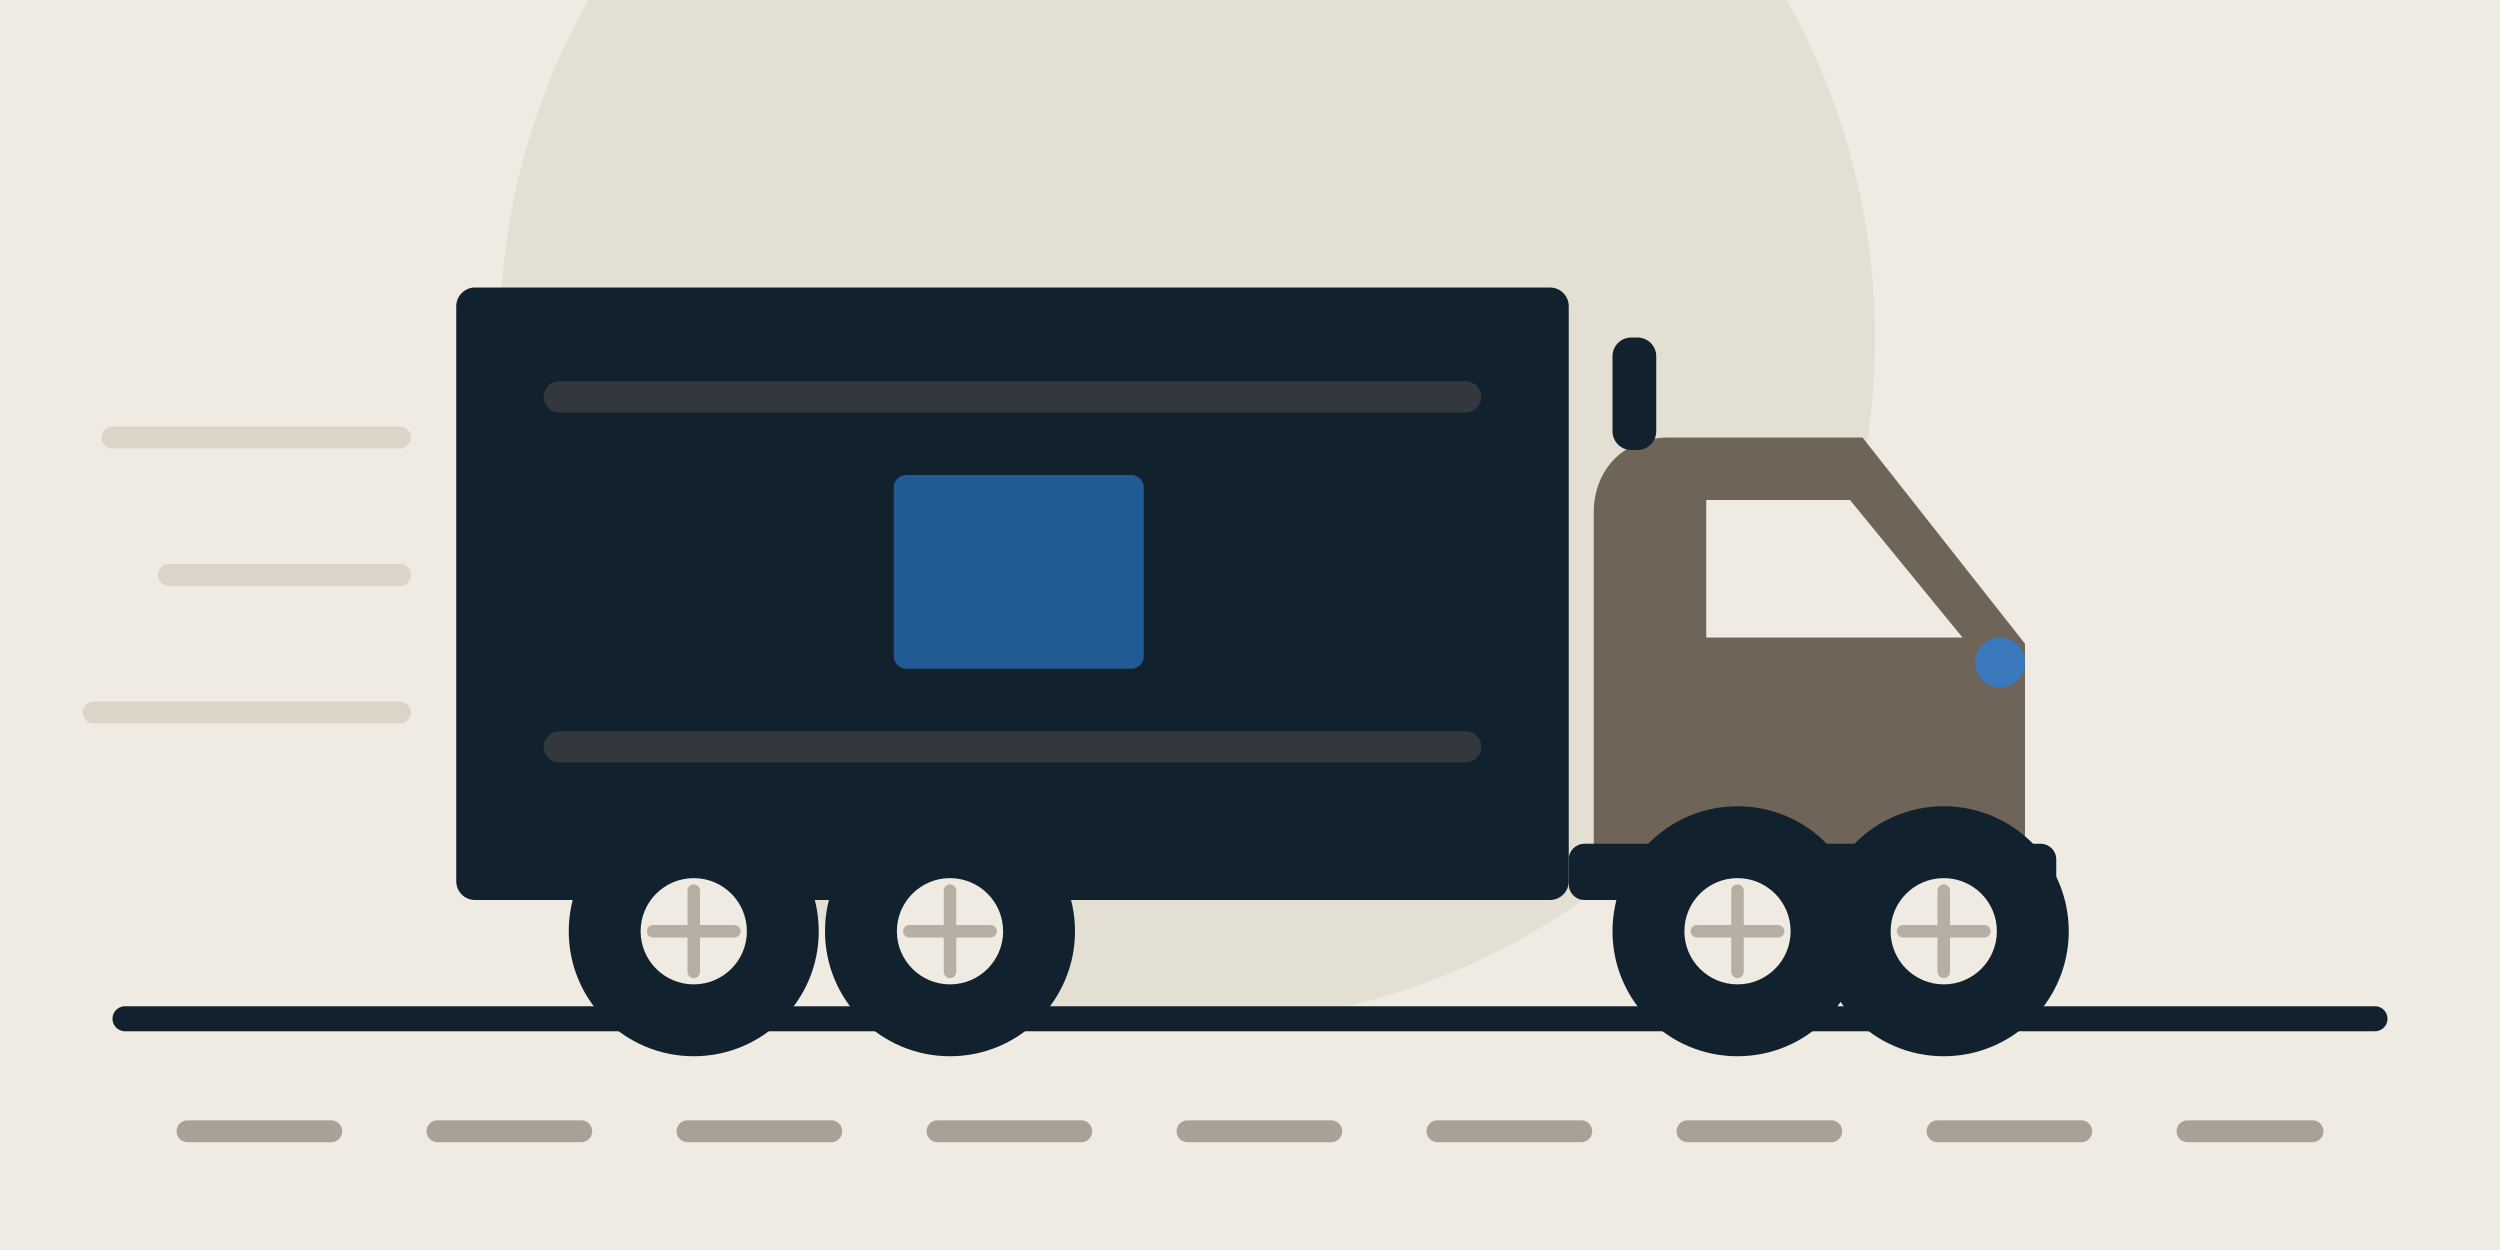
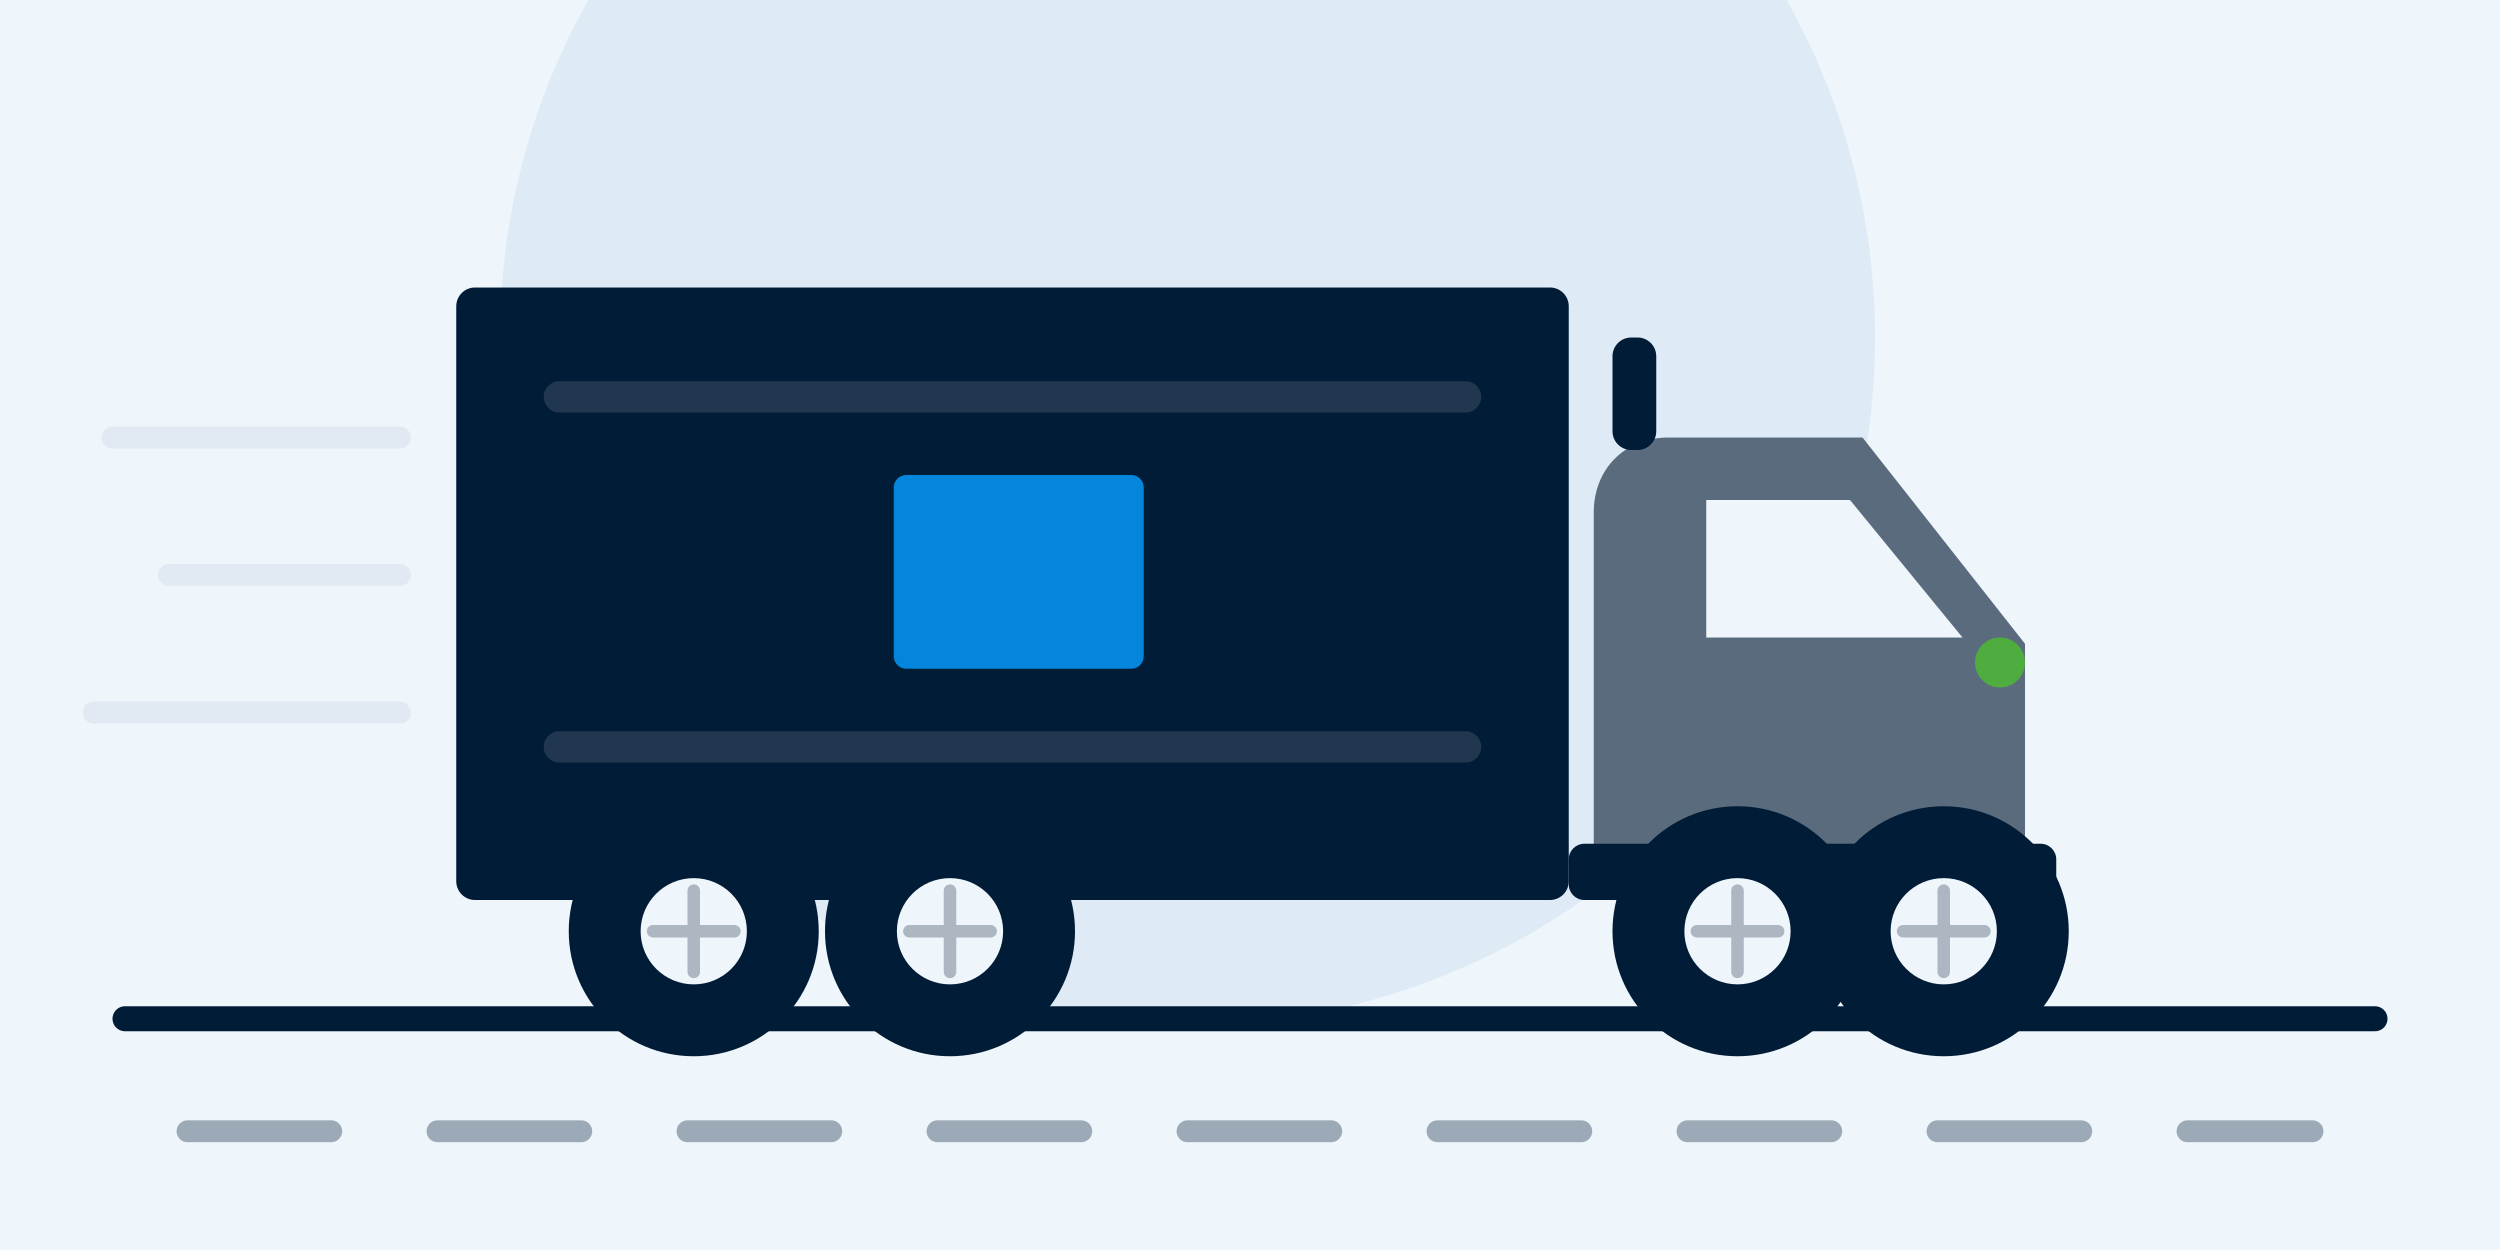
- <svg xmlns="http://www.w3.org/2000/svg" viewBox="0 160 800 400" width="800" height="400" style="background:#EFEBE2" role="img" aria-label="Tractocamión en carretera">
+ <svg xmlns="http://www.w3.org/2000/svg" viewBox="0 160 800 400" width="800" height="400" style="background:#EEF5FB" role="img" aria-label="Tractocamión en carretera">
  <style>
@keyframes rueda{to{transform:rotate(360deg)}}
@keyframes raya{to{stroke-dashoffset:160}}
@keyframes brillo{0%,100%{opacity:1}50%{opacity:.45}}
@keyframes vibra{0%,100%{transform:translateY(0)}50%{transform:translateY(-1.5px)}}
.rueda{animation:rueda 1.5s linear infinite}
#raya{animation:raya 1.6s linear infinite}
#faro{animation:brillo 1.8s ease-in-out infinite}
#camion{animation:vibra .55s ease-in-out infinite}
@media (prefers-reduced-motion:reduce){*{animation:none!important}}</style>
-   <rect width="800" height="600" fill="#EFEBE2" />
-   <circle cx="380" cy="268" r="220" fill="#E4DFD3" />
-   <path d="M40 486 H760" stroke="#12212E" stroke-width="8" stroke-linecap="round" />
-   <path id="raya" d="M60 522 H740" stroke="#6E6558" stroke-width="7" stroke-dasharray="46 34" stroke-linecap="round" opacity=".55" />
-   <rect x="146" y="252" width="356" height="196" rx="6" fill="#12212E" />
-   <rect x="174" y="282" width="300" height="10" rx="5" fill="#6E6558" opacity=".35" />
-   <rect x="174" y="394" width="300" height="10" rx="5" fill="#6E6558" opacity=".35" />
-   <rect x="286" y="312" width="80" height="62" rx="4" fill="#215B94" />
-   <path d="M510 448 V324 C510 310 520 300 534 300 H596 L648 366 V448 Z" fill="#6E6558" />
-   <path d="M546 320 H592 L628 364 H546 Z" fill="#EFEBE2" />
-   <rect x="502" y="430" width="156" height="18" rx="5" fill="#12212E" />
-   <rect x="516" y="268" width="14" height="36" rx="6" fill="#12212E" />
-   <circle id="faro" cx="640" cy="372" r="8" fill="#3A79BE" />
-   <circle cx="222" cy="458" r="40" fill="#12212E" />
+   <rect width="800" height="600" fill="#EEF5FB" />
+   <circle cx="380" cy="268" r="220" fill="#DEEAF5" />
+   <path d="M40 486 H760" stroke="#011C36" stroke-width="8" stroke-linecap="round" />
+   <path id="raya" d="M60 522 H740" stroke="#5A6B7D" stroke-width="7" stroke-dasharray="46 34" stroke-linecap="round" opacity=".55" />
+   <rect x="146" y="252" width="356" height="196" rx="6" fill="#011C36" />
+   <rect x="174" y="282" width="300" height="10" rx="5" fill="#5A6B7D" opacity=".35" />
+   <rect x="174" y="394" width="300" height="10" rx="5" fill="#5A6B7D" opacity=".35" />
+   <rect x="286" y="312" width="80" height="62" rx="4" fill="#0486DC" />
+   <path d="M510 448 V324 C510 310 520 300 534 300 H596 L648 366 V448 Z" fill="#5A6B7D" />
+   <path d="M546 320 H592 L628 364 H546 Z" fill="#EEF5FB" />
+   <rect x="502" y="430" width="156" height="18" rx="5" fill="#011C36" />
+   <rect x="516" y="268" width="14" height="36" rx="6" fill="#011C36" />
+   <circle id="faro" cx="640" cy="372" r="8" fill="#4FAC3F" />
+   <circle cx="222" cy="458" r="40" fill="#011C36" />
  <g class="rueda" style="transform-origin:222px 458px">
-     <circle cx="222" cy="458" r="17" fill="#EFEBE2" />
-     <path d="M222 445 V471 M209 458 H235" stroke="#6E6558" stroke-width="4" stroke-linecap="round" opacity=".45" />
+     <circle cx="222" cy="458" r="17" fill="#EEF5FB" />
+     <path d="M222 445 V471 M209 458 H235" stroke="#5A6B7D" stroke-width="4" stroke-linecap="round" opacity=".45" />
  </g>
-   <circle cx="304" cy="458" r="40" fill="#12212E" />
+   <circle cx="304" cy="458" r="40" fill="#011C36" />
  <g class="rueda" style="transform-origin:304px 458px">
-     <circle cx="304" cy="458" r="17" fill="#EFEBE2" />
-     <path d="M304 445 V471 M291 458 H317" stroke="#6E6558" stroke-width="4" stroke-linecap="round" opacity=".45" />
+     <circle cx="304" cy="458" r="17" fill="#EEF5FB" />
+     <path d="M304 445 V471 M291 458 H317" stroke="#5A6B7D" stroke-width="4" stroke-linecap="round" opacity=".45" />
  </g>
-   <circle cx="556" cy="458" r="40" fill="#12212E" />
+   <circle cx="556" cy="458" r="40" fill="#011C36" />
  <g class="rueda" style="transform-origin:556px 458px">
-     <circle cx="556" cy="458" r="17" fill="#EFEBE2" />
-     <path d="M556 445 V471 M543 458 H569" stroke="#6E6558" stroke-width="4" stroke-linecap="round" opacity=".45" />
+     <circle cx="556" cy="458" r="17" fill="#EEF5FB" />
+     <path d="M556 445 V471 M543 458 H569" stroke="#5A6B7D" stroke-width="4" stroke-linecap="round" opacity=".45" />
  </g>
-   <circle cx="622" cy="458" r="40" fill="#12212E" />
+   <circle cx="622" cy="458" r="40" fill="#011C36" />
  <g class="rueda" style="transform-origin:622px 458px">
-     <circle cx="622" cy="458" r="17" fill="#EFEBE2" />
-     <path d="M622 445 V471 M609 458 H635" stroke="#6E6558" stroke-width="4" stroke-linecap="round" opacity=".45" />
+     <circle cx="622" cy="458" r="17" fill="#EEF5FB" />
+     <path d="M622 445 V471 M609 458 H635" stroke="#5A6B7D" stroke-width="4" stroke-linecap="round" opacity=".45" />
  </g>
-   <path d="M36 300 H128" stroke="#D3CCBE" stroke-width="7" stroke-linecap="round" opacity=".7" />
-   <path d="M54 344 H128" stroke="#D3CCBE" stroke-width="7" stroke-linecap="round" opacity=".7" />
-   <path d="M30 388 H128" stroke="#D3CCBE" stroke-width="7" stroke-linecap="round" opacity=".7" />
+   <path d="M36 300 H128" stroke="#DCE6F0" stroke-width="7" stroke-linecap="round" opacity=".7" />
+   <path d="M54 344 H128" stroke="#DCE6F0" stroke-width="7" stroke-linecap="round" opacity=".7" />
+   <path d="M30 388 H128" stroke="#DCE6F0" stroke-width="7" stroke-linecap="round" opacity=".7" />
</svg>
